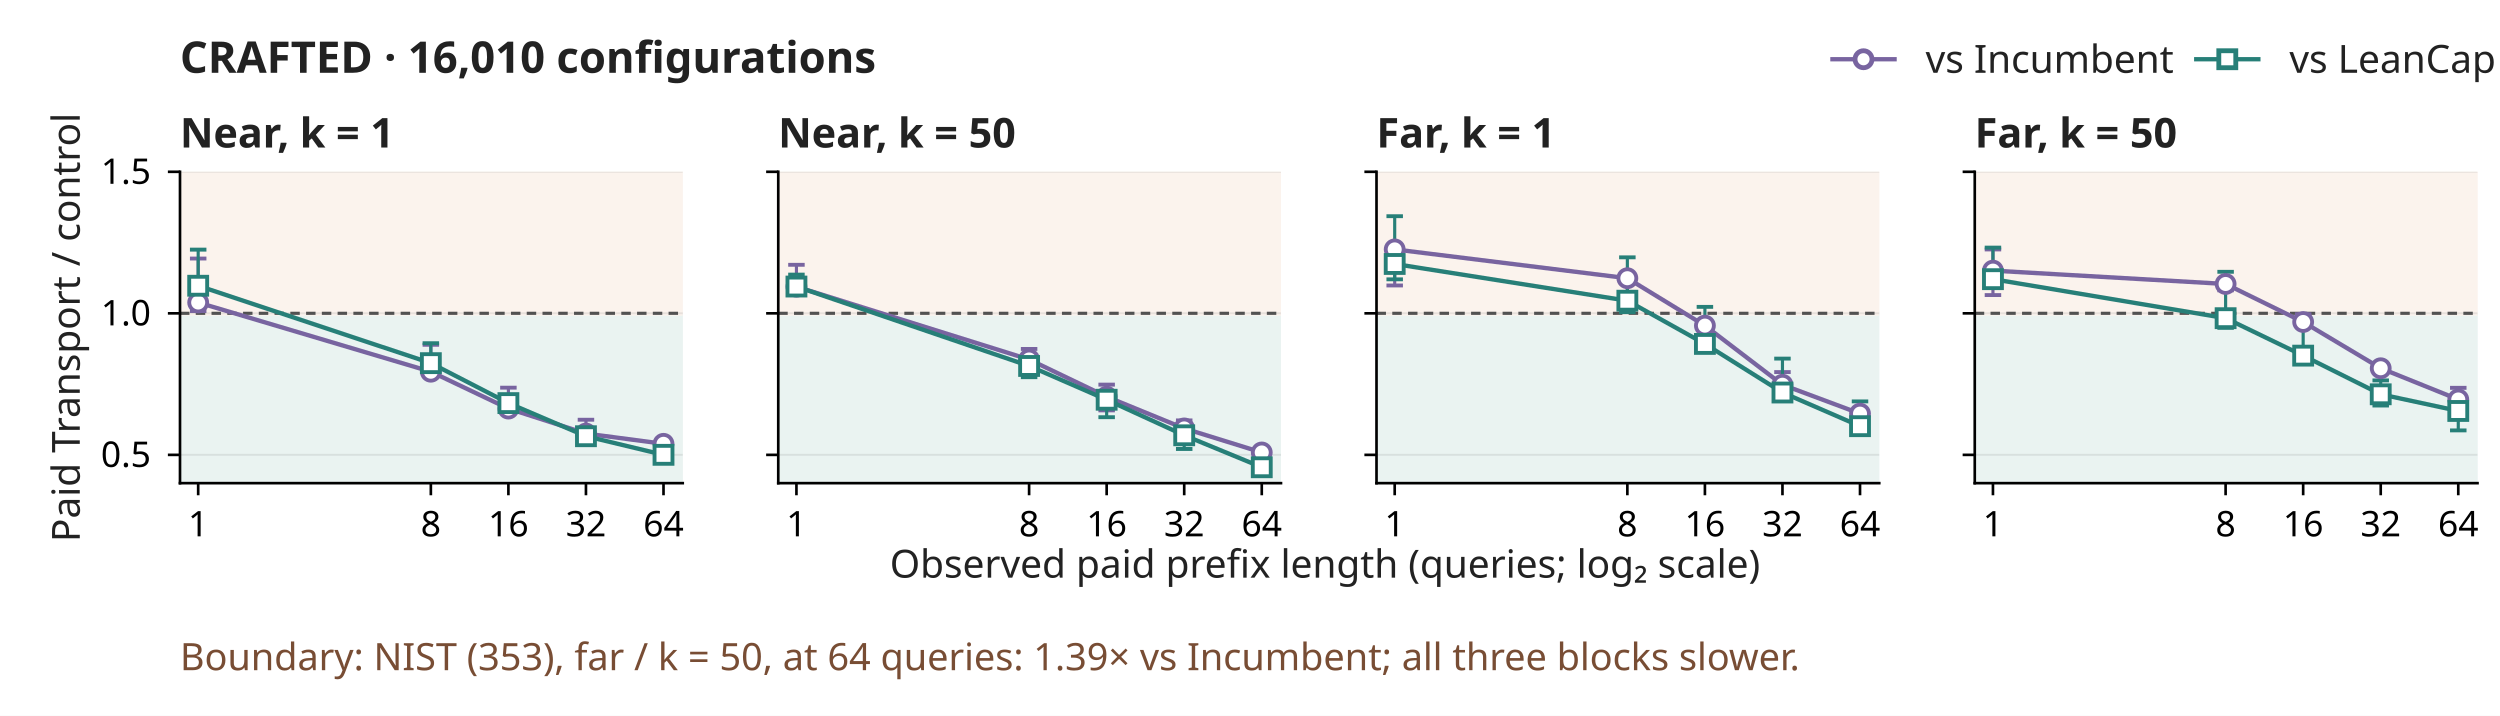
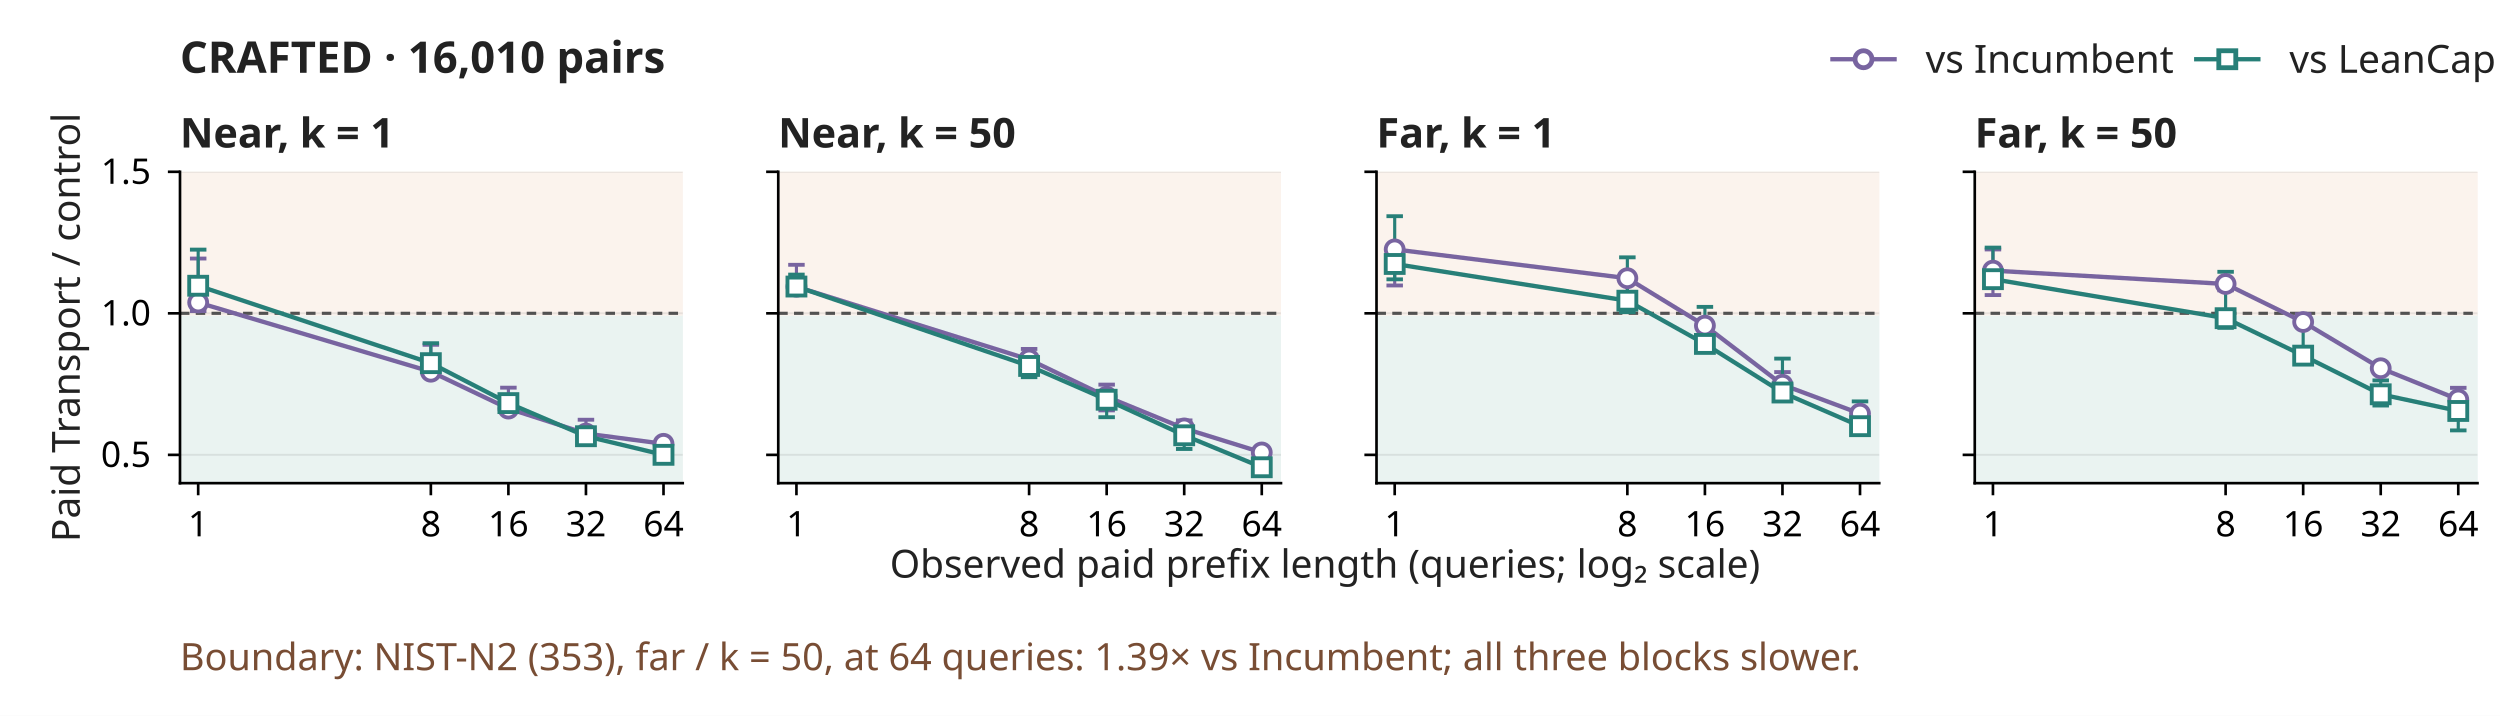
<svg xmlns="http://www.w3.org/2000/svg" xmlns:xlink="http://www.w3.org/1999/xlink" width="515.52pt" height="147.6pt" viewBox="0 0 515.52 147.6" version="1.1">
  <defs>
    <style type="text/css">*{stroke-linejoin: round; stroke-linecap: butt}</style>
  </defs>
  <g id="figure_1">
    <g id="patch_1">
      <path d="M 0 147.6  L 515.52 147.6  L 515.52 0  L 0 0  z " style="fill: #ffffff" />
    </g>
    <g id="axes_1">
      <g id="patch_2">
        <path d="M 37.117 99.63  L 140.785 99.63  L 140.785 35.424  L 37.117 35.424  z " style="fill: #ffffff" />
      </g>
      <g id="patch_3">
        <path d="M 37.117 99.63  L 140.785 99.63  L 140.785 64.609  L 37.117 64.609  z " clip-path="url(#p411f049f39)" style="fill: #eaf3f1; stroke: #eaf3f1; stroke-linejoin: miter" />
      </g>
      <g id="patch_4">
        <path d="M 37.117 64.609  L 140.785 64.609  L 140.785 35.424  L 37.117 35.424  z " clip-path="url(#p411f049f39)" style="fill: #fbf3ed; stroke: #fbf3ed; stroke-linejoin: miter" />
      </g>
      <g id="line2d_1">
        <path d="M 37.117 64.609  L 140.785 64.609  " clip-path="url(#p411f049f39)" style="fill: none; stroke-dasharray: 1.95,1.3; stroke-dashoffset: 0; stroke: #4d4d4d; stroke-width: 0.65" />
      </g>
      <g id="matplotlib.axis_1">
        <g id="xtick_1">
          <g id="line2d_2">
            <defs>
              <path id="m8525d074d9" d="M 0 0  L 0 2.5  " style="stroke: #000000; stroke-width: 0.55" />
            </defs>
            <g>
              <use xlink:href="#m8525d074d9" x="40.867" y="99.63" style="stroke: #000000; stroke-width: 0.55" />
            </g>
          </g>
          <g id="text_1">
            <text style="font-size: 7.3px; font-family: 'Calibri'; text-anchor: middle" x="40.867" y="110.595" transform="rotate(-0 40.86707 110.5951)">1</text>
          </g>
        </g>
        <g id="xtick_2">
          <g id="line2d_3">
            <g>
              <use xlink:href="#m8525d074d9" x="88.844" y="99.63" style="stroke: #000000; stroke-width: 0.55" />
            </g>
          </g>
          <g id="text_2">
            <text style="font-size: 7.3px; font-family: 'Calibri'; text-anchor: middle" x="88.844" y="110.595" transform="rotate(-0 88.84381 110.5951)">8</text>
          </g>
        </g>
        <g id="xtick_3">
          <g id="line2d_4">
            <g>
              <use xlink:href="#m8525d074d9" x="104.836" y="99.63" style="stroke: #000000; stroke-width: 0.55" />
            </g>
          </g>
          <g id="text_3">
            <text style="font-size: 7.3px; font-family: 'Calibri'; text-anchor: middle" x="104.836" y="110.595" transform="rotate(-0 104.8361 110.5951)">16</text>
          </g>
        </g>
        <g id="xtick_4">
          <g id="line2d_5">
            <g>
              <use xlink:href="#m8525d074d9" x="120.828" y="99.63" style="stroke: #000000; stroke-width: 0.55" />
            </g>
          </g>
          <g id="text_4">
            <text style="font-size: 7.3px; font-family: 'Calibri'; text-anchor: middle" x="120.828" y="110.595" transform="rotate(-0 120.8283 110.5951)">32</text>
          </g>
        </g>
        <g id="xtick_5">
          <g id="line2d_6">
            <g>
              <use xlink:href="#m8525d074d9" x="136.821" y="99.63" style="stroke: #000000; stroke-width: 0.55" />
            </g>
          </g>
          <g id="text_5">
            <text style="font-size: 7.3px; font-family: 'Calibri'; text-anchor: middle" x="136.821" y="110.595" transform="rotate(-0 136.8205 110.5951)">64</text>
          </g>
        </g>
      </g>
      <g id="matplotlib.axis_2">
        <g id="ytick_1">
          <g id="line2d_7">
            <path d="M 37.117 93.793  L 140.785 93.793  " clip-path="url(#p411f049f39)" style="fill: none; stroke: #777777; stroke-opacity: 0.15; stroke-width: 0.4; stroke-linecap: square" />
          </g>
          <g id="line2d_8">
            <defs>
              <path id="m8e669e75c2" d="M 0 0  L -2.5 0  " style="stroke: #000000; stroke-width: 0.55" />
            </defs>
            <g>
              <use xlink:href="#m8e669e75c2" x="37.117" y="93.793" style="stroke: #000000; stroke-width: 0.55" />
            </g>
          </g>
          <g id="text_6">
            <text style="font-size: 7.3px; font-family: 'Calibri'; text-anchor: end" x="31.117" y="96.276" transform="rotate(-0 31.11744 96.27566)">0.5</text>
          </g>
        </g>
        <g id="ytick_2">
          <g id="line2d_9">
            <path d="M 37.117 64.609  L 140.785 64.609  " clip-path="url(#p411f049f39)" style="fill: none; stroke: #777777; stroke-opacity: 0.15; stroke-width: 0.4; stroke-linecap: square" />
          </g>
          <g id="line2d_10">
            <g>
              <use xlink:href="#m8e669e75c2" x="37.117" y="64.609" style="stroke: #000000; stroke-width: 0.55" />
            </g>
          </g>
          <g id="text_7">
            <text style="font-size: 7.3px; font-family: 'Calibri'; text-anchor: end" x="31.117" y="67.091" transform="rotate(-0 31.11744 67.09112)">1.0</text>
          </g>
        </g>
        <g id="ytick_3">
          <g id="line2d_11">
            <path d="M 37.117 35.424  L 140.785 35.424  " clip-path="url(#p411f049f39)" style="fill: none; stroke: #777777; stroke-opacity: 0.15; stroke-width: 0.4; stroke-linecap: square" />
          </g>
          <g id="line2d_12">
            <g>
              <use xlink:href="#m8e669e75c2" x="37.117" y="35.424" style="stroke: #000000; stroke-width: 0.55" />
            </g>
          </g>
          <g id="text_8">
            <text style="font-size: 7.3px; font-family: 'Calibri'; text-anchor: end" x="31.117" y="37.907" transform="rotate(-0 31.11744 37.90657)">1.5</text>
          </g>
        </g>
        <g id="text_9">
          <text style="font-size: 8px; font-family: 'Calibri'; text-anchor: middle; fill: #222222" x="16.451" y="67.527" transform="rotate(-90 16.45132 67.527)">Paid Transport / control</text>
        </g>
      </g>
      <g id="patch_5">
        <path d="M 37.117 99.63  L 37.117 35.424  " style="fill: none; stroke: #000000; stroke-width: 0.55; stroke-linejoin: miter; stroke-linecap: square" />
      </g>
      <g id="patch_6">
        <path d="M 37.117 99.63  L 140.785 99.63  " style="fill: none; stroke: #000000; stroke-width: 0.55; stroke-linejoin: miter; stroke-linecap: square" />
      </g>
      <g id="LineCollection_1">
        <path d="M 40.867 64.141  L 40.867 53.313  " clip-path="url(#p411f049f39)" style="fill: none; stroke: #7864a0; stroke-width: 0.65" />
        <path d="M 88.844 77.595  L 88.844 71.104  " clip-path="url(#p411f049f39)" style="fill: none; stroke: #7864a0; stroke-width: 0.65" />
        <path d="M 104.836 84.895  L 104.836 79.945  " clip-path="url(#p411f049f39)" style="fill: none; stroke: #7864a0; stroke-width: 0.65" />
        <path d="M 120.828 91.001  L 120.828 86.55  " clip-path="url(#p411f049f39)" style="fill: none; stroke: #7864a0; stroke-width: 0.65" />
        <path d="M 136.821 95.425  L 136.821 91.476  " clip-path="url(#p411f049f39)" style="fill: none; stroke: #7864a0; stroke-width: 0.65" />
      </g>
      <g id="line2d_13">
        <defs>
          <path id="me07fb61d15" d="M 1.7 0  L -1.7 -0  " style="stroke: #7864a0; stroke-width: 0.8" />
        </defs>
        <g clip-path="url(#p411f049f39)">
          <use xlink:href="#me07fb61d15" x="40.867" y="64.141" style="fill: #7864a0; stroke: #7864a0; stroke-width: 0.8" />
          <use xlink:href="#me07fb61d15" x="88.844" y="77.595" style="fill: #7864a0; stroke: #7864a0; stroke-width: 0.8" />
          <use xlink:href="#me07fb61d15" x="104.836" y="84.895" style="fill: #7864a0; stroke: #7864a0; stroke-width: 0.8" />
          <use xlink:href="#me07fb61d15" x="120.828" y="91.001" style="fill: #7864a0; stroke: #7864a0; stroke-width: 0.8" />
          <use xlink:href="#me07fb61d15" x="136.821" y="95.425" style="fill: #7864a0; stroke: #7864a0; stroke-width: 0.8" />
        </g>
      </g>
      <g id="line2d_14">
        <g clip-path="url(#p411f049f39)">
          <use xlink:href="#me07fb61d15" x="40.867" y="53.313" style="fill: #7864a0; stroke: #7864a0; stroke-width: 0.8" />
          <use xlink:href="#me07fb61d15" x="88.844" y="71.104" style="fill: #7864a0; stroke: #7864a0; stroke-width: 0.8" />
          <use xlink:href="#me07fb61d15" x="104.836" y="79.945" style="fill: #7864a0; stroke: #7864a0; stroke-width: 0.8" />
          <use xlink:href="#me07fb61d15" x="120.828" y="86.55" style="fill: #7864a0; stroke: #7864a0; stroke-width: 0.8" />
          <use xlink:href="#me07fb61d15" x="136.821" y="91.476" style="fill: #7864a0; stroke: #7864a0; stroke-width: 0.8" />
        </g>
      </g>
      <g id="LineCollection_2">
        <path d="M 40.867 60.759  L 40.867 51.476  " clip-path="url(#p411f049f39)" style="fill: none; stroke: #277f78; stroke-width: 0.65" />
        <path d="M 88.844 76.953  L 88.844 70.768  " clip-path="url(#p411f049f39)" style="fill: none; stroke: #277f78; stroke-width: 0.65" />
        <path d="M 104.836 84.179  L 104.836 82.204  " clip-path="url(#p411f049f39)" style="fill: none; stroke: #277f78; stroke-width: 0.65" />
        <path d="M 120.828 91.148  L 120.828 88.734  " clip-path="url(#p411f049f39)" style="fill: none; stroke: #277f78; stroke-width: 0.65" />
        <path d="M 136.821 94.504  L 136.821 93.105  " clip-path="url(#p411f049f39)" style="fill: none; stroke: #277f78; stroke-width: 0.65" />
      </g>
      <g id="line2d_15">
        <defs>
          <path id="m9eb5a1a6e6" d="M 1.7 0  L -1.7 -0  " style="stroke: #277f78; stroke-width: 0.8" />
        </defs>
        <g clip-path="url(#p411f049f39)">
          <use xlink:href="#m9eb5a1a6e6" x="40.867" y="60.759" style="fill: #277f78; stroke: #277f78; stroke-width: 0.8" />
          <use xlink:href="#m9eb5a1a6e6" x="88.844" y="76.953" style="fill: #277f78; stroke: #277f78; stroke-width: 0.8" />
          <use xlink:href="#m9eb5a1a6e6" x="104.836" y="84.179" style="fill: #277f78; stroke: #277f78; stroke-width: 0.8" />
          <use xlink:href="#m9eb5a1a6e6" x="120.828" y="91.148" style="fill: #277f78; stroke: #277f78; stroke-width: 0.8" />
          <use xlink:href="#m9eb5a1a6e6" x="136.821" y="94.504" style="fill: #277f78; stroke: #277f78; stroke-width: 0.8" />
        </g>
      </g>
      <g id="line2d_16">
        <g clip-path="url(#p411f049f39)">
          <use xlink:href="#m9eb5a1a6e6" x="40.867" y="51.476" style="fill: #277f78; stroke: #277f78; stroke-width: 0.8" />
          <use xlink:href="#m9eb5a1a6e6" x="88.844" y="70.768" style="fill: #277f78; stroke: #277f78; stroke-width: 0.8" />
          <use xlink:href="#m9eb5a1a6e6" x="104.836" y="82.204" style="fill: #277f78; stroke: #277f78; stroke-width: 0.8" />
          <use xlink:href="#m9eb5a1a6e6" x="120.828" y="88.734" style="fill: #277f78; stroke: #277f78; stroke-width: 0.8" />
          <use xlink:href="#m9eb5a1a6e6" x="136.821" y="93.105" style="fill: #277f78; stroke: #277f78; stroke-width: 0.8" />
        </g>
      </g>
      <g id="text_10">
        <text style="font-weight: 700; font-size: 8.5px; font-family: 'Calibri'; text-anchor: start; fill: #222222" x="37.117" y="30.424" transform="rotate(-0 37.11744 30.424)">Near, k = 1</text>
      </g>
      <g id="line2d_17">
        <path d="M 40.867 62.38  L 88.844 76.651  L 104.836 84.255  L 120.828 89.4  L 136.821 91.52  " clip-path="url(#p411f049f39)" style="fill: none; stroke: #7864a0; stroke-width: 0.9; stroke-linecap: square" />
        <defs>
          <path id="m6e8064ffe6" d="M 0 1.85  C 0.491 1.85 0.961 1.655 1.308 1.308  C 1.655 0.961 1.85 0.491 1.85 0  C 1.85 -0.491 1.655 -0.961 1.308 -1.308  C 0.961 -1.655 0.491 -1.85 0 -1.85  C -0.491 -1.85 -0.961 -1.655 -1.308 -1.308  C -1.655 -0.961 -1.85 -0.491 -1.85 0  C -1.85 0.491 -1.655 0.961 -1.308 1.308  C -0.961 1.655 -0.491 1.85 0 1.85  z " style="stroke: #7864a0; stroke-width: 0.8" />
        </defs>
        <g clip-path="url(#p411f049f39)">
          <use xlink:href="#m6e8064ffe6" x="40.867" y="62.38" style="fill: #ffffff; stroke: #7864a0; stroke-width: 0.8" />
          <use xlink:href="#m6e8064ffe6" x="88.844" y="76.651" style="fill: #ffffff; stroke: #7864a0; stroke-width: 0.8" />
          <use xlink:href="#m6e8064ffe6" x="104.836" y="84.255" style="fill: #ffffff; stroke: #7864a0; stroke-width: 0.8" />
          <use xlink:href="#m6e8064ffe6" x="120.828" y="89.4" style="fill: #ffffff; stroke: #7864a0; stroke-width: 0.8" />
          <use xlink:href="#m6e8064ffe6" x="136.821" y="91.52" style="fill: #ffffff; stroke: #7864a0; stroke-width: 0.8" />
        </g>
      </g>
      <g id="line2d_18">
        <path d="M 40.867 58.923  L 88.844 74.885  L 104.836 83.123  L 120.828 89.954  L 136.821 93.788  " clip-path="url(#p411f049f39)" style="fill: none; stroke: #277f78; stroke-width: 0.9; stroke-linecap: square" />
        <defs>
          <path id="mbac8735943" d="M -1.85 1.85  L 1.85 1.85  L 1.85 -1.85  L -1.85 -1.85  z " style="stroke: #277f78; stroke-width: 0.8; stroke-linejoin: miter" />
        </defs>
        <g clip-path="url(#p411f049f39)">
          <use xlink:href="#mbac8735943" x="40.867" y="58.923" style="fill: #ffffff; stroke: #277f78; stroke-width: 0.8; stroke-linejoin: miter" />
          <use xlink:href="#mbac8735943" x="88.844" y="74.885" style="fill: #ffffff; stroke: #277f78; stroke-width: 0.8; stroke-linejoin: miter" />
          <use xlink:href="#mbac8735943" x="104.836" y="83.123" style="fill: #ffffff; stroke: #277f78; stroke-width: 0.8; stroke-linejoin: miter" />
          <use xlink:href="#mbac8735943" x="120.828" y="89.954" style="fill: #ffffff; stroke: #277f78; stroke-width: 0.8; stroke-linejoin: miter" />
          <use xlink:href="#mbac8735943" x="136.821" y="93.788" style="fill: #ffffff; stroke: #277f78; stroke-width: 0.8; stroke-linejoin: miter" />
        </g>
      </g>
    </g>
    <g id="axes_2">
      <g id="patch_7">
        <path d="M 160.482 99.63  L 264.15 99.63  L 264.15 35.424  L 160.482 35.424  z " style="fill: #ffffff" />
      </g>
      <g id="patch_8">
        <path d="M 160.482 99.63  L 264.15 99.63  L 264.15 64.609  L 160.482 64.609  z " clip-path="url(#pb005b40ab4)" style="fill: #eaf3f1; stroke: #eaf3f1; stroke-linejoin: miter" />
      </g>
      <g id="patch_9">
        <path d="M 160.482 64.609  L 264.15 64.609  L 264.15 35.424  L 160.482 35.424  z " clip-path="url(#pb005b40ab4)" style="fill: #fbf3ed; stroke: #fbf3ed; stroke-linejoin: miter" />
      </g>
      <g id="line2d_19">
        <path d="M 160.482 64.609  L 264.15 64.609  " clip-path="url(#pb005b40ab4)" style="fill: none; stroke-dasharray: 1.95,1.3; stroke-dashoffset: 0; stroke: #4d4d4d; stroke-width: 0.65" />
      </g>
      <g id="matplotlib.axis_3">
        <g id="xtick_6">
          <g id="line2d_20">
            <g>
              <use xlink:href="#m8525d074d9" x="164.232" y="99.63" style="stroke: #000000; stroke-width: 0.55" />
            </g>
          </g>
          <g id="text_11">
            <text style="font-size: 7.3px; font-family: 'Calibri'; text-anchor: middle" x="164.232" y="110.595" transform="rotate(-0 164.232 110.5951)">1</text>
          </g>
        </g>
        <g id="xtick_7">
          <g id="line2d_21">
            <g>
              <use xlink:href="#m8525d074d9" x="212.209" y="99.63" style="stroke: #000000; stroke-width: 0.55" />
            </g>
          </g>
          <g id="text_12">
            <text style="font-size: 7.3px; font-family: 'Calibri'; text-anchor: middle" x="212.209" y="110.595" transform="rotate(-0 212.2088 110.5951)">8</text>
          </g>
        </g>
        <g id="xtick_8">
          <g id="line2d_22">
            <g>
              <use xlink:href="#m8525d074d9" x="228.201" y="99.63" style="stroke: #000000; stroke-width: 0.55" />
            </g>
          </g>
          <g id="text_13">
            <text style="font-size: 7.3px; font-family: 'Calibri'; text-anchor: middle" x="228.201" y="110.595" transform="rotate(-0 228.201 110.5951)">16</text>
          </g>
        </g>
        <g id="xtick_9">
          <g id="line2d_23">
            <g>
              <use xlink:href="#m8525d074d9" x="244.193" y="99.63" style="stroke: #000000; stroke-width: 0.55" />
            </g>
          </g>
          <g id="text_14">
            <text style="font-size: 7.3px; font-family: 'Calibri'; text-anchor: middle" x="244.193" y="110.595" transform="rotate(-0 244.1933 110.5951)">32</text>
          </g>
        </g>
        <g id="xtick_10">
          <g id="line2d_24">
            <g>
              <use xlink:href="#m8525d074d9" x="260.185" y="99.63" style="stroke: #000000; stroke-width: 0.55" />
            </g>
          </g>
          <g id="text_15">
            <text style="font-size: 7.3px; font-family: 'Calibri'; text-anchor: middle" x="260.185" y="110.595" transform="rotate(-0 260.1855 110.5951)">64</text>
          </g>
        </g>
      </g>
      <g id="matplotlib.axis_4">
        <g id="ytick_4">
          <g id="line2d_25">
            <path d="M 160.482 93.793  L 264.15 93.793  " clip-path="url(#pb005b40ab4)" style="fill: none; stroke: #777777; stroke-opacity: 0.15; stroke-width: 0.4; stroke-linecap: square" />
          </g>
          <g id="line2d_26">
            <g>
              <use xlink:href="#m8e669e75c2" x="160.482" y="93.793" style="stroke: #000000; stroke-width: 0.55" />
            </g>
          </g>
        </g>
        <g id="ytick_5">
          <g id="line2d_27">
            <path d="M 160.482 64.609  L 264.15 64.609  " clip-path="url(#pb005b40ab4)" style="fill: none; stroke: #777777; stroke-opacity: 0.15; stroke-width: 0.4; stroke-linecap: square" />
          </g>
          <g id="line2d_28">
            <g>
              <use xlink:href="#m8e669e75c2" x="160.482" y="64.609" style="stroke: #000000; stroke-width: 0.55" />
            </g>
          </g>
        </g>
        <g id="ytick_6">
          <g id="line2d_29">
            <path d="M 160.482 35.424  L 264.15 35.424  " clip-path="url(#pb005b40ab4)" style="fill: none; stroke: #777777; stroke-opacity: 0.15; stroke-width: 0.4; stroke-linecap: square" />
          </g>
          <g id="line2d_30">
            <g>
              <use xlink:href="#m8e669e75c2" x="160.482" y="35.424" style="stroke: #000000; stroke-width: 0.55" />
            </g>
          </g>
        </g>
      </g>
      <g id="patch_10">
        <path d="M 160.482 99.63  L 160.482 35.424  " style="fill: none; stroke: #000000; stroke-width: 0.55; stroke-linejoin: miter; stroke-linecap: square" />
      </g>
      <g id="patch_11">
        <path d="M 160.482 99.63  L 264.15 99.63  " style="fill: none; stroke: #000000; stroke-width: 0.55; stroke-linejoin: miter; stroke-linecap: square" />
      </g>
      <g id="LineCollection_3">
        <path d="M 164.232 59.323  L 164.232 54.606  " clip-path="url(#pb005b40ab4)" style="fill: none; stroke: #7864a0; stroke-width: 0.65" />
        <path d="M 212.209 76.092  L 212.209 71.952  " clip-path="url(#pb005b40ab4)" style="fill: none; stroke: #7864a0; stroke-width: 0.65" />
        <path d="M 228.201 84.63  L 228.201 79.316  " clip-path="url(#pb005b40ab4)" style="fill: none; stroke: #7864a0; stroke-width: 0.65" />
        <path d="M 244.193 91.416  L 244.193 86.686  " clip-path="url(#pb005b40ab4)" style="fill: none; stroke: #7864a0; stroke-width: 0.65" />
        <path d="M 260.185 96.199  L 260.185 92.595  " clip-path="url(#pb005b40ab4)" style="fill: none; stroke: #7864a0; stroke-width: 0.65" />
      </g>
      <g id="line2d_31">
        <g clip-path="url(#pb005b40ab4)">
          <use xlink:href="#me07fb61d15" x="164.232" y="59.323" style="fill: #7864a0; stroke: #7864a0; stroke-width: 0.8" />
          <use xlink:href="#me07fb61d15" x="212.209" y="76.092" style="fill: #7864a0; stroke: #7864a0; stroke-width: 0.8" />
          <use xlink:href="#me07fb61d15" x="228.201" y="84.63" style="fill: #7864a0; stroke: #7864a0; stroke-width: 0.8" />
          <use xlink:href="#me07fb61d15" x="244.193" y="91.416" style="fill: #7864a0; stroke: #7864a0; stroke-width: 0.8" />
          <use xlink:href="#me07fb61d15" x="260.185" y="96.199" style="fill: #7864a0; stroke: #7864a0; stroke-width: 0.8" />
        </g>
      </g>
      <g id="line2d_32">
        <g clip-path="url(#pb005b40ab4)">
          <use xlink:href="#me07fb61d15" x="164.232" y="54.606" style="fill: #7864a0; stroke: #7864a0; stroke-width: 0.8" />
          <use xlink:href="#me07fb61d15" x="212.209" y="71.952" style="fill: #7864a0; stroke: #7864a0; stroke-width: 0.8" />
          <use xlink:href="#me07fb61d15" x="228.201" y="79.316" style="fill: #7864a0; stroke: #7864a0; stroke-width: 0.8" />
          <use xlink:href="#me07fb61d15" x="244.193" y="86.686" style="fill: #7864a0; stroke: #7864a0; stroke-width: 0.8" />
          <use xlink:href="#me07fb61d15" x="260.185" y="92.595" style="fill: #7864a0; stroke: #7864a0; stroke-width: 0.8" />
        </g>
      </g>
      <g id="LineCollection_4">
        <path d="M 164.232 60.075  L 164.232 56.625  " clip-path="url(#pb005b40ab4)" style="fill: none; stroke: #277f78; stroke-width: 0.65" />
        <path d="M 212.209 77.78  L 212.209 73.529  " clip-path="url(#pb005b40ab4)" style="fill: none; stroke: #277f78; stroke-width: 0.65" />
        <path d="M 228.201 86.03  L 228.201 82.193  " clip-path="url(#pb005b40ab4)" style="fill: none; stroke: #277f78; stroke-width: 0.65" />
        <path d="M 244.193 92.58  L 244.193 89.499  " clip-path="url(#pb005b40ab4)" style="fill: none; stroke: #277f78; stroke-width: 0.65" />
        <path d="M 260.185 96.907  L 260.185 93.625  " clip-path="url(#pb005b40ab4)" style="fill: none; stroke: #277f78; stroke-width: 0.65" />
      </g>
      <g id="line2d_33">
        <g clip-path="url(#pb005b40ab4)">
          <use xlink:href="#m9eb5a1a6e6" x="164.232" y="60.075" style="fill: #277f78; stroke: #277f78; stroke-width: 0.8" />
          <use xlink:href="#m9eb5a1a6e6" x="212.209" y="77.78" style="fill: #277f78; stroke: #277f78; stroke-width: 0.8" />
          <use xlink:href="#m9eb5a1a6e6" x="228.201" y="86.03" style="fill: #277f78; stroke: #277f78; stroke-width: 0.8" />
          <use xlink:href="#m9eb5a1a6e6" x="244.193" y="92.58" style="fill: #277f78; stroke: #277f78; stroke-width: 0.8" />
          <use xlink:href="#m9eb5a1a6e6" x="260.185" y="96.907" style="fill: #277f78; stroke: #277f78; stroke-width: 0.8" />
        </g>
      </g>
      <g id="line2d_34">
        <g clip-path="url(#pb005b40ab4)">
          <use xlink:href="#m9eb5a1a6e6" x="164.232" y="56.625" style="fill: #277f78; stroke: #277f78; stroke-width: 0.8" />
          <use xlink:href="#m9eb5a1a6e6" x="212.209" y="73.529" style="fill: #277f78; stroke: #277f78; stroke-width: 0.8" />
          <use xlink:href="#m9eb5a1a6e6" x="228.201" y="82.193" style="fill: #277f78; stroke: #277f78; stroke-width: 0.8" />
          <use xlink:href="#m9eb5a1a6e6" x="244.193" y="89.499" style="fill: #277f78; stroke: #277f78; stroke-width: 0.8" />
          <use xlink:href="#m9eb5a1a6e6" x="260.185" y="93.625" style="fill: #277f78; stroke: #277f78; stroke-width: 0.8" />
        </g>
      </g>
      <g id="text_16">
        <text style="font-weight: 700; font-size: 8.5px; font-family: 'Calibri'; text-anchor: start; fill: #222222" x="160.482" y="30.424" transform="rotate(-0 160.4824 30.424)">Near, k = 50</text>
      </g>
      <g id="line2d_35">
        <path d="M 164.232 59.115  L 212.209 74.131  L 228.201 81.803  L 244.193 88.345  L 260.185 93.303  " clip-path="url(#pb005b40ab4)" style="fill: none; stroke: #7864a0; stroke-width: 0.9; stroke-linecap: square" />
        <g clip-path="url(#pb005b40ab4)">
          <use xlink:href="#m6e8064ffe6" x="164.232" y="59.115" style="fill: #ffffff; stroke: #7864a0; stroke-width: 0.8" />
          <use xlink:href="#m6e8064ffe6" x="212.209" y="74.131" style="fill: #ffffff; stroke: #7864a0; stroke-width: 0.8" />
          <use xlink:href="#m6e8064ffe6" x="228.201" y="81.803" style="fill: #ffffff; stroke: #7864a0; stroke-width: 0.8" />
          <use xlink:href="#m6e8064ffe6" x="244.193" y="88.345" style="fill: #ffffff; stroke: #7864a0; stroke-width: 0.8" />
          <use xlink:href="#m6e8064ffe6" x="260.185" y="93.303" style="fill: #ffffff; stroke: #7864a0; stroke-width: 0.8" />
        </g>
      </g>
      <g id="line2d_36">
        <path d="M 164.232 59.088  L 212.209 75.466  L 228.201 82.43  L 244.193 89.762  L 260.185 96.353  " clip-path="url(#pb005b40ab4)" style="fill: none; stroke: #277f78; stroke-width: 0.9; stroke-linecap: square" />
        <g clip-path="url(#pb005b40ab4)">
          <use xlink:href="#mbac8735943" x="164.232" y="59.088" style="fill: #ffffff; stroke: #277f78; stroke-width: 0.8; stroke-linejoin: miter" />
          <use xlink:href="#mbac8735943" x="212.209" y="75.466" style="fill: #ffffff; stroke: #277f78; stroke-width: 0.8; stroke-linejoin: miter" />
          <use xlink:href="#mbac8735943" x="228.201" y="82.43" style="fill: #ffffff; stroke: #277f78; stroke-width: 0.8; stroke-linejoin: miter" />
          <use xlink:href="#mbac8735943" x="244.193" y="89.762" style="fill: #ffffff; stroke: #277f78; stroke-width: 0.8; stroke-linejoin: miter" />
          <use xlink:href="#mbac8735943" x="260.185" y="96.353" style="fill: #ffffff; stroke: #277f78; stroke-width: 0.8; stroke-linejoin: miter" />
        </g>
      </g>
    </g>
    <g id="axes_3">
      <g id="patch_12">
        <path d="M 283.847 99.63  L 387.515 99.63  L 387.515 35.424  L 283.847 35.424  z " style="fill: #ffffff" />
      </g>
      <g id="patch_13">
        <path d="M 283.847 99.63  L 387.515 99.63  L 387.515 64.609  L 283.847 64.609  z " clip-path="url(#p0f02726121)" style="fill: #eaf3f1; stroke: #eaf3f1; stroke-linejoin: miter" />
      </g>
      <g id="patch_14">
        <path d="M 283.847 64.609  L 387.515 64.609  L 387.515 35.424  L 283.847 35.424  z " clip-path="url(#p0f02726121)" style="fill: #fbf3ed; stroke: #fbf3ed; stroke-linejoin: miter" />
      </g>
      <g id="line2d_37">
        <path d="M 283.847 64.609  L 387.515 64.609  " clip-path="url(#p0f02726121)" style="fill: none; stroke-dasharray: 1.95,1.3; stroke-dashoffset: 0; stroke: #4d4d4d; stroke-width: 0.65" />
      </g>
      <g id="matplotlib.axis_5">
        <g id="xtick_11">
          <g id="line2d_38">
            <g>
              <use xlink:href="#m8525d074d9" x="287.597" y="99.63" style="stroke: #000000; stroke-width: 0.55" />
            </g>
          </g>
          <g id="text_17">
            <text style="font-size: 7.3px; font-family: 'Calibri'; text-anchor: middle" x="287.597" y="110.595" transform="rotate(-0 287.597 110.5951)">1</text>
          </g>
        </g>
        <g id="xtick_12">
          <g id="line2d_39">
            <g>
              <use xlink:href="#m8525d074d9" x="335.574" y="99.63" style="stroke: #000000; stroke-width: 0.55" />
            </g>
          </g>
          <g id="text_18">
            <text style="font-size: 7.3px; font-family: 'Calibri'; text-anchor: middle" x="335.574" y="110.595" transform="rotate(-0 335.5737 110.5951)">8</text>
          </g>
        </g>
        <g id="xtick_13">
          <g id="line2d_40">
            <g>
              <use xlink:href="#m8525d074d9" x="351.566" y="99.63" style="stroke: #000000; stroke-width: 0.55" />
            </g>
          </g>
          <g id="text_19">
            <text style="font-size: 7.3px; font-family: 'Calibri'; text-anchor: middle" x="351.566" y="110.595" transform="rotate(-0 351.566 110.5951)">16</text>
          </g>
        </g>
        <g id="xtick_14">
          <g id="line2d_41">
            <g>
              <use xlink:href="#m8525d074d9" x="367.558" y="99.63" style="stroke: #000000; stroke-width: 0.55" />
            </g>
          </g>
          <g id="text_20">
            <text style="font-size: 7.3px; font-family: 'Calibri'; text-anchor: middle" x="367.558" y="110.595" transform="rotate(-0 367.5582 110.5951)">32</text>
          </g>
        </g>
        <g id="xtick_15">
          <g id="line2d_42">
            <g>
              <use xlink:href="#m8525d074d9" x="383.55" y="99.63" style="stroke: #000000; stroke-width: 0.55" />
            </g>
          </g>
          <g id="text_21">
            <text style="font-size: 7.3px; font-family: 'Calibri'; text-anchor: middle" x="383.55" y="110.595" transform="rotate(-0 383.5505 110.5951)">64</text>
          </g>
        </g>
      </g>
      <g id="matplotlib.axis_6">
        <g id="ytick_7">
          <g id="line2d_43">
            <path d="M 283.847 93.793  L 387.515 93.793  " clip-path="url(#p0f02726121)" style="fill: none; stroke: #777777; stroke-opacity: 0.15; stroke-width: 0.4; stroke-linecap: square" />
          </g>
          <g id="line2d_44">
            <g>
              <use xlink:href="#m8e669e75c2" x="283.847" y="93.793" style="stroke: #000000; stroke-width: 0.55" />
            </g>
          </g>
        </g>
        <g id="ytick_8">
          <g id="line2d_45">
            <path d="M 283.847 64.609  L 387.515 64.609  " clip-path="url(#p0f02726121)" style="fill: none; stroke: #777777; stroke-opacity: 0.15; stroke-width: 0.4; stroke-linecap: square" />
          </g>
          <g id="line2d_46">
            <g>
              <use xlink:href="#m8e669e75c2" x="283.847" y="64.609" style="stroke: #000000; stroke-width: 0.55" />
            </g>
          </g>
        </g>
        <g id="ytick_9">
          <g id="line2d_47">
            <path d="M 283.847 35.424  L 387.515 35.424  " clip-path="url(#p0f02726121)" style="fill: none; stroke: #777777; stroke-opacity: 0.15; stroke-width: 0.4; stroke-linecap: square" />
          </g>
          <g id="line2d_48">
            <g>
              <use xlink:href="#m8e669e75c2" x="283.847" y="35.424" style="stroke: #000000; stroke-width: 0.55" />
            </g>
          </g>
        </g>
      </g>
      <g id="patch_15">
        <path d="M 283.847 99.63  L 283.847 35.424  " style="fill: none; stroke: #000000; stroke-width: 0.55; stroke-linejoin: miter; stroke-linecap: square" />
      </g>
      <g id="patch_16">
        <path d="M 283.847 99.63  L 387.515 99.63  " style="fill: none; stroke: #000000; stroke-width: 0.55; stroke-linejoin: miter; stroke-linecap: square" />
      </g>
      <g id="LineCollection_5">
        <path d="M 287.597 58.87  L 287.597 51.028  " clip-path="url(#p0f02726121)" style="fill: none; stroke: #7864a0; stroke-width: 0.65" />
        <path d="M 335.574 63.802  L 335.574 56.707  " clip-path="url(#p0f02726121)" style="fill: none; stroke: #7864a0; stroke-width: 0.65" />
        <path d="M 351.566 70.748  L 351.566 66.737  " clip-path="url(#p0f02726121)" style="fill: none; stroke: #7864a0; stroke-width: 0.65" />
        <path d="M 367.558 80.058  L 367.558 76.719  " clip-path="url(#p0f02726121)" style="fill: none; stroke: #7864a0; stroke-width: 0.65" />
        <path d="M 383.55 86.191  L 383.55 84.946  " clip-path="url(#p0f02726121)" style="fill: none; stroke: #7864a0; stroke-width: 0.65" />
      </g>
      <g id="line2d_49">
        <g clip-path="url(#p0f02726121)">
          <use xlink:href="#me07fb61d15" x="287.597" y="58.87" style="fill: #7864a0; stroke: #7864a0; stroke-width: 0.8" />
          <use xlink:href="#me07fb61d15" x="335.574" y="63.802" style="fill: #7864a0; stroke: #7864a0; stroke-width: 0.8" />
          <use xlink:href="#me07fb61d15" x="351.566" y="70.748" style="fill: #7864a0; stroke: #7864a0; stroke-width: 0.8" />
          <use xlink:href="#me07fb61d15" x="367.558" y="80.058" style="fill: #7864a0; stroke: #7864a0; stroke-width: 0.8" />
          <use xlink:href="#me07fb61d15" x="383.55" y="86.191" style="fill: #7864a0; stroke: #7864a0; stroke-width: 0.8" />
        </g>
      </g>
      <g id="line2d_50">
        <g clip-path="url(#p0f02726121)">
          <use xlink:href="#me07fb61d15" x="287.597" y="51.028" style="fill: #7864a0; stroke: #7864a0; stroke-width: 0.8" />
          <use xlink:href="#me07fb61d15" x="335.574" y="56.707" style="fill: #7864a0; stroke: #7864a0; stroke-width: 0.8" />
          <use xlink:href="#me07fb61d15" x="351.566" y="66.737" style="fill: #7864a0; stroke: #7864a0; stroke-width: 0.8" />
          <use xlink:href="#me07fb61d15" x="367.558" y="76.719" style="fill: #7864a0; stroke: #7864a0; stroke-width: 0.8" />
          <use xlink:href="#me07fb61d15" x="383.55" y="84.946" style="fill: #7864a0; stroke: #7864a0; stroke-width: 0.8" />
        </g>
      </g>
      <g id="LineCollection_6">
        <path d="M 287.597 57.604  L 287.597 44.579  " clip-path="url(#p0f02726121)" style="fill: none; stroke: #277f78; stroke-width: 0.65" />
        <path d="M 335.574 64.38  L 335.574 53.062  " clip-path="url(#p0f02726121)" style="fill: none; stroke: #277f78; stroke-width: 0.65" />
        <path d="M 351.566 72.458  L 351.566 63.282  " clip-path="url(#p0f02726121)" style="fill: none; stroke: #277f78; stroke-width: 0.65" />
        <path d="M 367.558 82.157  L 367.558 73.943  " clip-path="url(#p0f02726121)" style="fill: none; stroke: #277f78; stroke-width: 0.65" />
        <path d="M 383.55 87.924  L 383.55 82.775  " clip-path="url(#p0f02726121)" style="fill: none; stroke: #277f78; stroke-width: 0.65" />
      </g>
      <g id="line2d_51">
        <g clip-path="url(#p0f02726121)">
          <use xlink:href="#m9eb5a1a6e6" x="287.597" y="57.604" style="fill: #277f78; stroke: #277f78; stroke-width: 0.8" />
          <use xlink:href="#m9eb5a1a6e6" x="335.574" y="64.38" style="fill: #277f78; stroke: #277f78; stroke-width: 0.8" />
          <use xlink:href="#m9eb5a1a6e6" x="351.566" y="72.458" style="fill: #277f78; stroke: #277f78; stroke-width: 0.8" />
          <use xlink:href="#m9eb5a1a6e6" x="367.558" y="82.157" style="fill: #277f78; stroke: #277f78; stroke-width: 0.8" />
          <use xlink:href="#m9eb5a1a6e6" x="383.55" y="87.924" style="fill: #277f78; stroke: #277f78; stroke-width: 0.8" />
        </g>
      </g>
      <g id="line2d_52">
        <g clip-path="url(#p0f02726121)">
          <use xlink:href="#m9eb5a1a6e6" x="287.597" y="44.579" style="fill: #277f78; stroke: #277f78; stroke-width: 0.8" />
          <use xlink:href="#m9eb5a1a6e6" x="335.574" y="53.062" style="fill: #277f78; stroke: #277f78; stroke-width: 0.8" />
          <use xlink:href="#m9eb5a1a6e6" x="351.566" y="63.282" style="fill: #277f78; stroke: #277f78; stroke-width: 0.8" />
          <use xlink:href="#m9eb5a1a6e6" x="367.558" y="73.943" style="fill: #277f78; stroke: #277f78; stroke-width: 0.8" />
          <use xlink:href="#m9eb5a1a6e6" x="383.55" y="82.775" style="fill: #277f78; stroke: #277f78; stroke-width: 0.8" />
        </g>
      </g>
      <g id="text_22">
        <text style="font-weight: 700; font-size: 8.5px; font-family: 'Calibri'; text-anchor: start; fill: #222222" x="283.847" y="30.424" transform="rotate(-0 283.8473 30.424)">Far, k = 1</text>
      </g>
      <g id="line2d_53">
        <path d="M 287.597 51.428  L 335.574 57.371  L 351.566 67.143  L 367.558 79.338  L 383.55 85.298  " clip-path="url(#p0f02726121)" style="fill: none; stroke: #7864a0; stroke-width: 0.9; stroke-linecap: square" />
        <g clip-path="url(#p0f02726121)">
          <use xlink:href="#m6e8064ffe6" x="287.597" y="51.428" style="fill: #ffffff; stroke: #7864a0; stroke-width: 0.8" />
          <use xlink:href="#m6e8064ffe6" x="335.574" y="57.371" style="fill: #ffffff; stroke: #7864a0; stroke-width: 0.8" />
          <use xlink:href="#m6e8064ffe6" x="351.566" y="67.143" style="fill: #ffffff; stroke: #7864a0; stroke-width: 0.8" />
          <use xlink:href="#m6e8064ffe6" x="367.558" y="79.338" style="fill: #ffffff; stroke: #7864a0; stroke-width: 0.8" />
          <use xlink:href="#m6e8064ffe6" x="383.55" y="85.298" style="fill: #ffffff; stroke: #7864a0; stroke-width: 0.8" />
        </g>
      </g>
      <g id="line2d_54">
        <path d="M 287.597 54.433  L 335.574 62.007  L 351.566 70.92  L 367.558 80.94  L 383.55 87.882  " clip-path="url(#p0f02726121)" style="fill: none; stroke: #277f78; stroke-width: 0.9; stroke-linecap: square" />
        <g clip-path="url(#p0f02726121)">
          <use xlink:href="#mbac8735943" x="287.597" y="54.433" style="fill: #ffffff; stroke: #277f78; stroke-width: 0.8; stroke-linejoin: miter" />
          <use xlink:href="#mbac8735943" x="335.574" y="62.007" style="fill: #ffffff; stroke: #277f78; stroke-width: 0.8; stroke-linejoin: miter" />
          <use xlink:href="#mbac8735943" x="351.566" y="70.92" style="fill: #ffffff; stroke: #277f78; stroke-width: 0.8; stroke-linejoin: miter" />
          <use xlink:href="#mbac8735943" x="367.558" y="80.94" style="fill: #ffffff; stroke: #277f78; stroke-width: 0.8; stroke-linejoin: miter" />
          <use xlink:href="#mbac8735943" x="383.55" y="87.882" style="fill: #ffffff; stroke: #277f78; stroke-width: 0.8; stroke-linejoin: miter" />
        </g>
      </g>
    </g>
    <g id="axes_4">
      <g id="patch_17">
        <path d="M 407.212 99.63  L 510.88 99.63  L 510.88 35.424  L 407.212 35.424  z " style="fill: #ffffff" />
      </g>
      <g id="patch_18">
        <path d="M 407.212 99.63  L 510.88 99.63  L 510.88 64.609  L 407.212 64.609  z " clip-path="url(#p1d69bfbf71)" style="fill: #eaf3f1; stroke: #eaf3f1; stroke-linejoin: miter" />
      </g>
      <g id="patch_19">
        <path d="M 407.212 64.609  L 510.88 64.609  L 510.88 35.424  L 407.212 35.424  z " clip-path="url(#p1d69bfbf71)" style="fill: #fbf3ed; stroke: #fbf3ed; stroke-linejoin: miter" />
      </g>
      <g id="line2d_55">
        <path d="M 407.212 64.609  L 510.88 64.609  " clip-path="url(#p1d69bfbf71)" style="fill: none; stroke-dasharray: 1.95,1.3; stroke-dashoffset: 0; stroke: #4d4d4d; stroke-width: 0.65" />
      </g>
      <g id="matplotlib.axis_7">
        <g id="xtick_16">
          <g id="line2d_56">
            <g>
              <use xlink:href="#m8525d074d9" x="410.962" y="99.63" style="stroke: #000000; stroke-width: 0.55" />
            </g>
          </g>
          <g id="text_23">
            <text style="font-size: 7.3px; font-family: 'Calibri'; text-anchor: middle" x="410.962" y="110.595" transform="rotate(-0 410.9619 110.5951)">1</text>
          </g>
        </g>
        <g id="xtick_17">
          <g id="line2d_57">
            <g>
              <use xlink:href="#m8525d074d9" x="458.939" y="99.63" style="stroke: #000000; stroke-width: 0.55" />
            </g>
          </g>
          <g id="text_24">
            <text style="font-size: 7.3px; font-family: 'Calibri'; text-anchor: middle" x="458.939" y="110.595" transform="rotate(-0 458.9387 110.5951)">8</text>
          </g>
        </g>
        <g id="xtick_18">
          <g id="line2d_58">
            <g>
              <use xlink:href="#m8525d074d9" x="474.931" y="99.63" style="stroke: #000000; stroke-width: 0.55" />
            </g>
          </g>
          <g id="text_25">
            <text style="font-size: 7.3px; font-family: 'Calibri'; text-anchor: middle" x="474.931" y="110.595" transform="rotate(-0 474.9309 110.5951)">16</text>
          </g>
        </g>
        <g id="xtick_19">
          <g id="line2d_59">
            <g>
              <use xlink:href="#m8525d074d9" x="490.923" y="99.63" style="stroke: #000000; stroke-width: 0.55" />
            </g>
          </g>
          <g id="text_26">
            <text style="font-size: 7.3px; font-family: 'Calibri'; text-anchor: middle" x="490.923" y="110.595" transform="rotate(-0 490.9232 110.5951)">32</text>
          </g>
        </g>
        <g id="xtick_20">
          <g id="line2d_60">
            <g>
              <use xlink:href="#m8525d074d9" x="506.915" y="99.63" style="stroke: #000000; stroke-width: 0.55" />
            </g>
          </g>
          <g id="text_27">
            <text style="font-size: 7.3px; font-family: 'Calibri'; text-anchor: middle" x="506.915" y="110.595" transform="rotate(-0 506.9154 110.5951)">64</text>
          </g>
        </g>
      </g>
      <g id="matplotlib.axis_8">
        <g id="ytick_10">
          <g id="line2d_61">
            <path d="M 407.212 93.793  L 510.88 93.793  " clip-path="url(#p1d69bfbf71)" style="fill: none; stroke: #777777; stroke-opacity: 0.15; stroke-width: 0.4; stroke-linecap: square" />
          </g>
          <g id="line2d_62">
            <g>
              <use xlink:href="#m8e669e75c2" x="407.212" y="93.793" style="stroke: #000000; stroke-width: 0.55" />
            </g>
          </g>
        </g>
        <g id="ytick_11">
          <g id="line2d_63">
            <path d="M 407.212 64.609  L 510.88 64.609  " clip-path="url(#p1d69bfbf71)" style="fill: none; stroke: #777777; stroke-opacity: 0.15; stroke-width: 0.4; stroke-linecap: square" />
          </g>
          <g id="line2d_64">
            <g>
              <use xlink:href="#m8e669e75c2" x="407.212" y="64.609" style="stroke: #000000; stroke-width: 0.55" />
            </g>
          </g>
        </g>
        <g id="ytick_12">
          <g id="line2d_65">
            <path d="M 407.212 35.424  L 510.88 35.424  " clip-path="url(#p1d69bfbf71)" style="fill: none; stroke: #777777; stroke-opacity: 0.15; stroke-width: 0.4; stroke-linecap: square" />
          </g>
          <g id="line2d_66">
            <g>
              <use xlink:href="#m8e669e75c2" x="407.212" y="35.424" style="stroke: #000000; stroke-width: 0.55" />
            </g>
          </g>
        </g>
      </g>
      <g id="patch_20">
        <path d="M 407.212 99.63  L 407.212 35.424  " style="fill: none; stroke: #000000; stroke-width: 0.55; stroke-linejoin: miter; stroke-linecap: square" />
      </g>
      <g id="patch_21">
        <path d="M 407.212 99.63  L 510.88 99.63  " style="fill: none; stroke: #000000; stroke-width: 0.55; stroke-linejoin: miter; stroke-linecap: square" />
      </g>
      <g id="LineCollection_7">
        <path d="M 410.962 60.843  L 410.962 51.44  " clip-path="url(#p1d69bfbf71)" style="fill: none; stroke: #7864a0; stroke-width: 0.65" />
        <path d="M 458.939 59.871  L 458.939 57.56  " clip-path="url(#p1d69bfbf71)" style="fill: none; stroke: #7864a0; stroke-width: 0.65" />
        <path d="M 474.931 66.849  L 474.931 64.793  " clip-path="url(#p1d69bfbf71)" style="fill: none; stroke: #7864a0; stroke-width: 0.65" />
        <path d="M 490.923 76.756  L 490.923 75.791  " clip-path="url(#p1d69bfbf71)" style="fill: none; stroke: #7864a0; stroke-width: 0.65" />
        <path d="M 506.915 82.862  L 506.915 79.976  " clip-path="url(#p1d69bfbf71)" style="fill: none; stroke: #7864a0; stroke-width: 0.65" />
      </g>
      <g id="line2d_67">
        <g clip-path="url(#p1d69bfbf71)">
          <use xlink:href="#me07fb61d15" x="410.962" y="60.843" style="fill: #7864a0; stroke: #7864a0; stroke-width: 0.8" />
          <use xlink:href="#me07fb61d15" x="458.939" y="59.871" style="fill: #7864a0; stroke: #7864a0; stroke-width: 0.8" />
          <use xlink:href="#me07fb61d15" x="474.931" y="66.849" style="fill: #7864a0; stroke: #7864a0; stroke-width: 0.8" />
          <use xlink:href="#me07fb61d15" x="490.923" y="76.756" style="fill: #7864a0; stroke: #7864a0; stroke-width: 0.8" />
          <use xlink:href="#me07fb61d15" x="506.915" y="82.862" style="fill: #7864a0; stroke: #7864a0; stroke-width: 0.8" />
        </g>
      </g>
      <g id="line2d_68">
        <g clip-path="url(#p1d69bfbf71)">
          <use xlink:href="#me07fb61d15" x="410.962" y="51.44" style="fill: #7864a0; stroke: #7864a0; stroke-width: 0.8" />
          <use xlink:href="#me07fb61d15" x="458.939" y="57.56" style="fill: #7864a0; stroke: #7864a0; stroke-width: 0.8" />
          <use xlink:href="#me07fb61d15" x="474.931" y="64.793" style="fill: #7864a0; stroke: #7864a0; stroke-width: 0.8" />
          <use xlink:href="#me07fb61d15" x="490.923" y="75.791" style="fill: #7864a0; stroke: #7864a0; stroke-width: 0.8" />
          <use xlink:href="#me07fb61d15" x="506.915" y="79.976" style="fill: #7864a0; stroke: #7864a0; stroke-width: 0.8" />
        </g>
      </g>
      <g id="LineCollection_8">
        <path d="M 410.962 59.149  L 410.962 51.063  " clip-path="url(#p1d69bfbf71)" style="fill: none; stroke: #277f78; stroke-width: 0.65" />
        <path d="M 458.939 67.606  L 458.939 56.051  " clip-path="url(#p1d69bfbf71)" style="fill: none; stroke: #277f78; stroke-width: 0.65" />
        <path d="M 474.931 74.737  L 474.931 66.958  " clip-path="url(#p1d69bfbf71)" style="fill: none; stroke: #277f78; stroke-width: 0.65" />
        <path d="M 490.923 83.616  L 490.923 78.436  " clip-path="url(#p1d69bfbf71)" style="fill: none; stroke: #277f78; stroke-width: 0.65" />
        <path d="M 506.915 88.753  L 506.915 84.031  " clip-path="url(#p1d69bfbf71)" style="fill: none; stroke: #277f78; stroke-width: 0.65" />
      </g>
      <g id="line2d_69">
        <g clip-path="url(#p1d69bfbf71)">
          <use xlink:href="#m9eb5a1a6e6" x="410.962" y="59.149" style="fill: #277f78; stroke: #277f78; stroke-width: 0.8" />
          <use xlink:href="#m9eb5a1a6e6" x="458.939" y="67.606" style="fill: #277f78; stroke: #277f78; stroke-width: 0.8" />
          <use xlink:href="#m9eb5a1a6e6" x="474.931" y="74.737" style="fill: #277f78; stroke: #277f78; stroke-width: 0.8" />
          <use xlink:href="#m9eb5a1a6e6" x="490.923" y="83.616" style="fill: #277f78; stroke: #277f78; stroke-width: 0.8" />
          <use xlink:href="#m9eb5a1a6e6" x="506.915" y="88.753" style="fill: #277f78; stroke: #277f78; stroke-width: 0.8" />
        </g>
      </g>
      <g id="line2d_70">
        <g clip-path="url(#p1d69bfbf71)">
          <use xlink:href="#m9eb5a1a6e6" x="410.962" y="51.063" style="fill: #277f78; stroke: #277f78; stroke-width: 0.8" />
          <use xlink:href="#m9eb5a1a6e6" x="458.939" y="56.051" style="fill: #277f78; stroke: #277f78; stroke-width: 0.8" />
          <use xlink:href="#m9eb5a1a6e6" x="474.931" y="66.958" style="fill: #277f78; stroke: #277f78; stroke-width: 0.8" />
          <use xlink:href="#m9eb5a1a6e6" x="490.923" y="78.436" style="fill: #277f78; stroke: #277f78; stroke-width: 0.8" />
          <use xlink:href="#m9eb5a1a6e6" x="506.915" y="84.031" style="fill: #277f78; stroke: #277f78; stroke-width: 0.8" />
        </g>
      </g>
      <g id="text_28">
        <text style="font-weight: 700; font-size: 8.5px; font-family: 'Calibri'; text-anchor: start; fill: #222222" x="407.212" y="30.424" transform="rotate(-0 407.2123 30.424)">Far, k = 50</text>
      </g>
      <g id="line2d_71">
        <path d="M 410.962 55.805  L 458.939 58.558  L 474.931 66.396  L 490.923 75.937  L 506.915 82.378  " clip-path="url(#p1d69bfbf71)" style="fill: none; stroke: #7864a0; stroke-width: 0.9; stroke-linecap: square" />
        <g clip-path="url(#p1d69bfbf71)">
          <use xlink:href="#m6e8064ffe6" x="410.962" y="55.805" style="fill: #ffffff; stroke: #7864a0; stroke-width: 0.8" />
          <use xlink:href="#m6e8064ffe6" x="458.939" y="58.558" style="fill: #ffffff; stroke: #7864a0; stroke-width: 0.8" />
          <use xlink:href="#m6e8064ffe6" x="474.931" y="66.396" style="fill: #ffffff; stroke: #7864a0; stroke-width: 0.8" />
          <use xlink:href="#m6e8064ffe6" x="490.923" y="75.937" style="fill: #ffffff; stroke: #7864a0; stroke-width: 0.8" />
          <use xlink:href="#m6e8064ffe6" x="506.915" y="82.378" style="fill: #ffffff; stroke: #7864a0; stroke-width: 0.8" />
        </g>
      </g>
      <g id="line2d_72">
        <path d="M 410.962 57.568  L 458.939 65.611  L 474.931 73.334  L 490.923 81.308  L 506.915 84.744  " clip-path="url(#p1d69bfbf71)" style="fill: none; stroke: #277f78; stroke-width: 0.9; stroke-linecap: square" />
        <g clip-path="url(#p1d69bfbf71)">
          <use xlink:href="#mbac8735943" x="410.962" y="57.568" style="fill: #ffffff; stroke: #277f78; stroke-width: 0.8; stroke-linejoin: miter" />
          <use xlink:href="#mbac8735943" x="458.939" y="65.611" style="fill: #ffffff; stroke: #277f78; stroke-width: 0.8; stroke-linejoin: miter" />
          <use xlink:href="#mbac8735943" x="474.931" y="73.334" style="fill: #ffffff; stroke: #277f78; stroke-width: 0.8; stroke-linejoin: miter" />
          <use xlink:href="#mbac8735943" x="490.923" y="81.308" style="fill: #ffffff; stroke: #277f78; stroke-width: 0.8; stroke-linejoin: miter" />
          <use xlink:href="#mbac8735943" x="506.915" y="84.744" style="fill: #ffffff; stroke: #277f78; stroke-width: 0.8; stroke-linejoin: miter" />
        </g>
      </g>
    </g>
    <g id="text_29">
-       <text style="font-weight: 700; font-size: 9px; font-family: 'Calibri'; text-anchor: start; fill: #222222" x="37.117" y="15.008" transform="rotate(-0 37.11744 15.00834)">CRAFTED · 16,010 configurations</text>
+       <text style="font-weight: 700; font-size: 9px; font-family: 'Calibri'; text-anchor: start; fill: #222222" x="37.117" y="15.008" transform="rotate(-0 37.11744 15.00834)">CRAFTED · 16,010 pairs</text>
    </g>
    <g id="text_30">
      <text style="font-size: 8px; font-family: 'Calibri'; text-anchor: middle; fill: #222222" x="273.226" y="119.113" transform="rotate(-0 273.2256 119.1132)">Observed paid prefix length (queries; log₂ scale)</text>
    </g>
    <g id="text_31">
-       <text style="font-size: 7.8px; font-family: 'Calibri'; text-anchor: start; fill: #784d34" x="37.117" y="138.193" transform="rotate(-0 37.11744 138.1932)">Boundary: NIST (353), far / k = 50, at 64 queries: 1.39× vs Incumbent; all three blocks slower.</text>
+       <text style="font-size: 7.8px; font-family: 'Calibri'; text-anchor: start; fill: #784d34" x="37.117" y="138.193" transform="rotate(-0 37.11744 138.1932)">Boundary: NIST-N2 (353), far / k = 50, at 64 queries: 1.39× vs Incumbent; all three blocks slower.</text>
    </g>
    <g id="legend_1">
      <g id="line2d_73">
        <path d="M 377.87 12.214  L 384.27 12.214  L 390.67 12.214  " style="fill: none; stroke: #7864a0; stroke-width: 0.9; stroke-linecap: square" />
        <defs>
          <path id="m71db5ecb67" d="M 0 1.75  C 0.464 1.75 0.909 1.566 1.237 1.237  C 1.566 0.909 1.75 0.464 1.75 0  C 1.75 -0.464 1.566 -0.909 1.237 -1.237  C 0.909 -1.566 0.464 -1.75 0 -1.75  C -0.464 -1.75 -0.909 -1.566 -1.237 -1.237  C -1.566 -0.909 -1.75 -0.464 -1.75 0  C -1.75 0.464 -1.566 0.909 -1.237 1.237  C -0.909 1.566 -0.464 1.75 0 1.75  z " style="stroke: #7864a0" />
        </defs>
        <g>
          <use xlink:href="#m71db5ecb67" x="384.27" y="12.214" style="fill: #ffffff; stroke: #7864a0" />
        </g>
      </g>
      <g id="text_32">
        <text style="font-size: 8px; font-family: 'Calibri'; text-anchor: start; fill: #222222" x="397.07" y="15.014" transform="rotate(-0 397.07 15.014)">vs Incumbent</text>
      </g>
      <g id="line2d_74">
        <path d="M 452.886 12.214  L 459.286 12.214  L 465.686 12.214  " style="fill: none; stroke: #277f78; stroke-width: 0.9; stroke-linecap: square" />
        <defs>
          <path id="md84ced55f9" d="M -1.75 1.75  L 1.75 1.75  L 1.75 -1.75  L -1.75 -1.75  z " style="stroke: #277f78; stroke-linejoin: miter" />
        </defs>
        <g>
          <use xlink:href="#md84ced55f9" x="459.286" y="12.214" style="fill: #ffffff; stroke: #277f78; stroke-linejoin: miter" />
        </g>
      </g>
      <g id="text_33">
        <text style="font-size: 8px; font-family: 'Calibri'; text-anchor: start; fill: #222222" x="472.086" y="15.014" transform="rotate(-0 472.0863 15.014)">vs LeanCap</text>
      </g>
    </g>
  </g>
  <defs>
    <clipPath id="p411f049f39">
      <rect x="37.117" y="35.424" width="103.668" height="64.206" />
    </clipPath>
    <clipPath id="pb005b40ab4">
      <rect x="160.482" y="35.424" width="103.668" height="64.206" />
    </clipPath>
    <clipPath id="p0f02726121">
      <rect x="283.847" y="35.424" width="103.668" height="64.206" />
    </clipPath>
    <clipPath id="p1d69bfbf71">
      <rect x="407.212" y="35.424" width="103.668" height="64.206" />
    </clipPath>
  </defs>
</svg>
